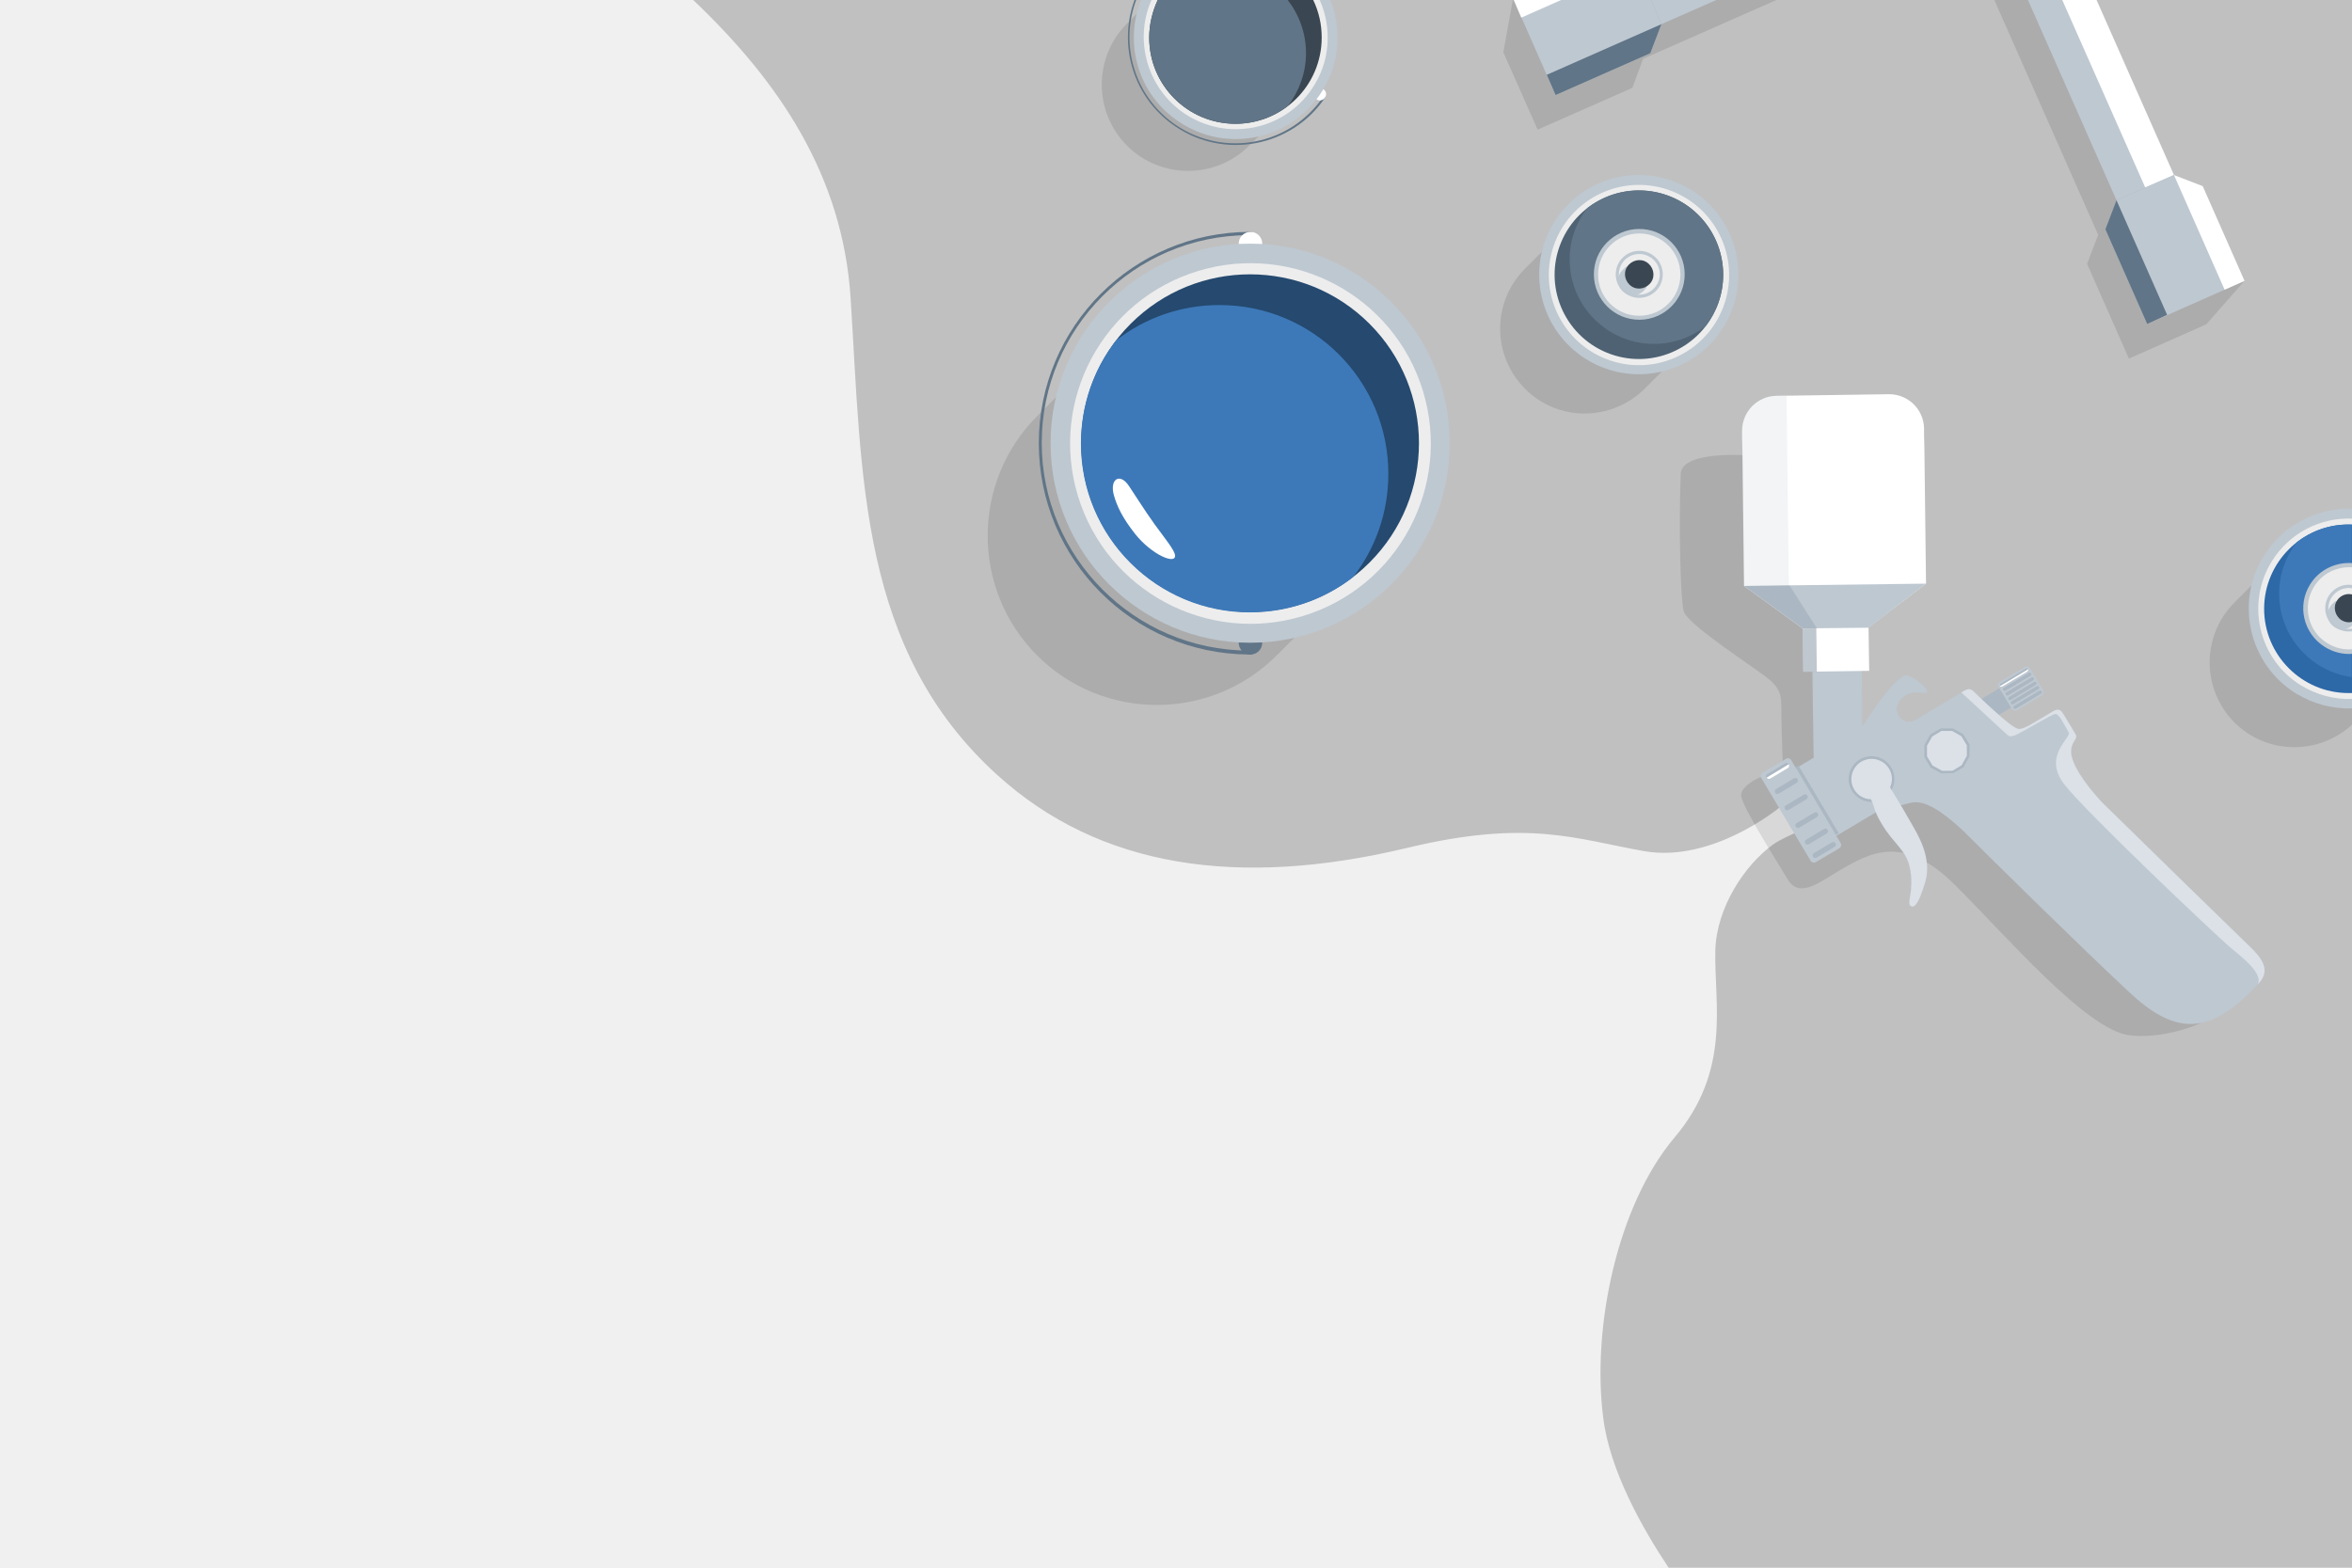
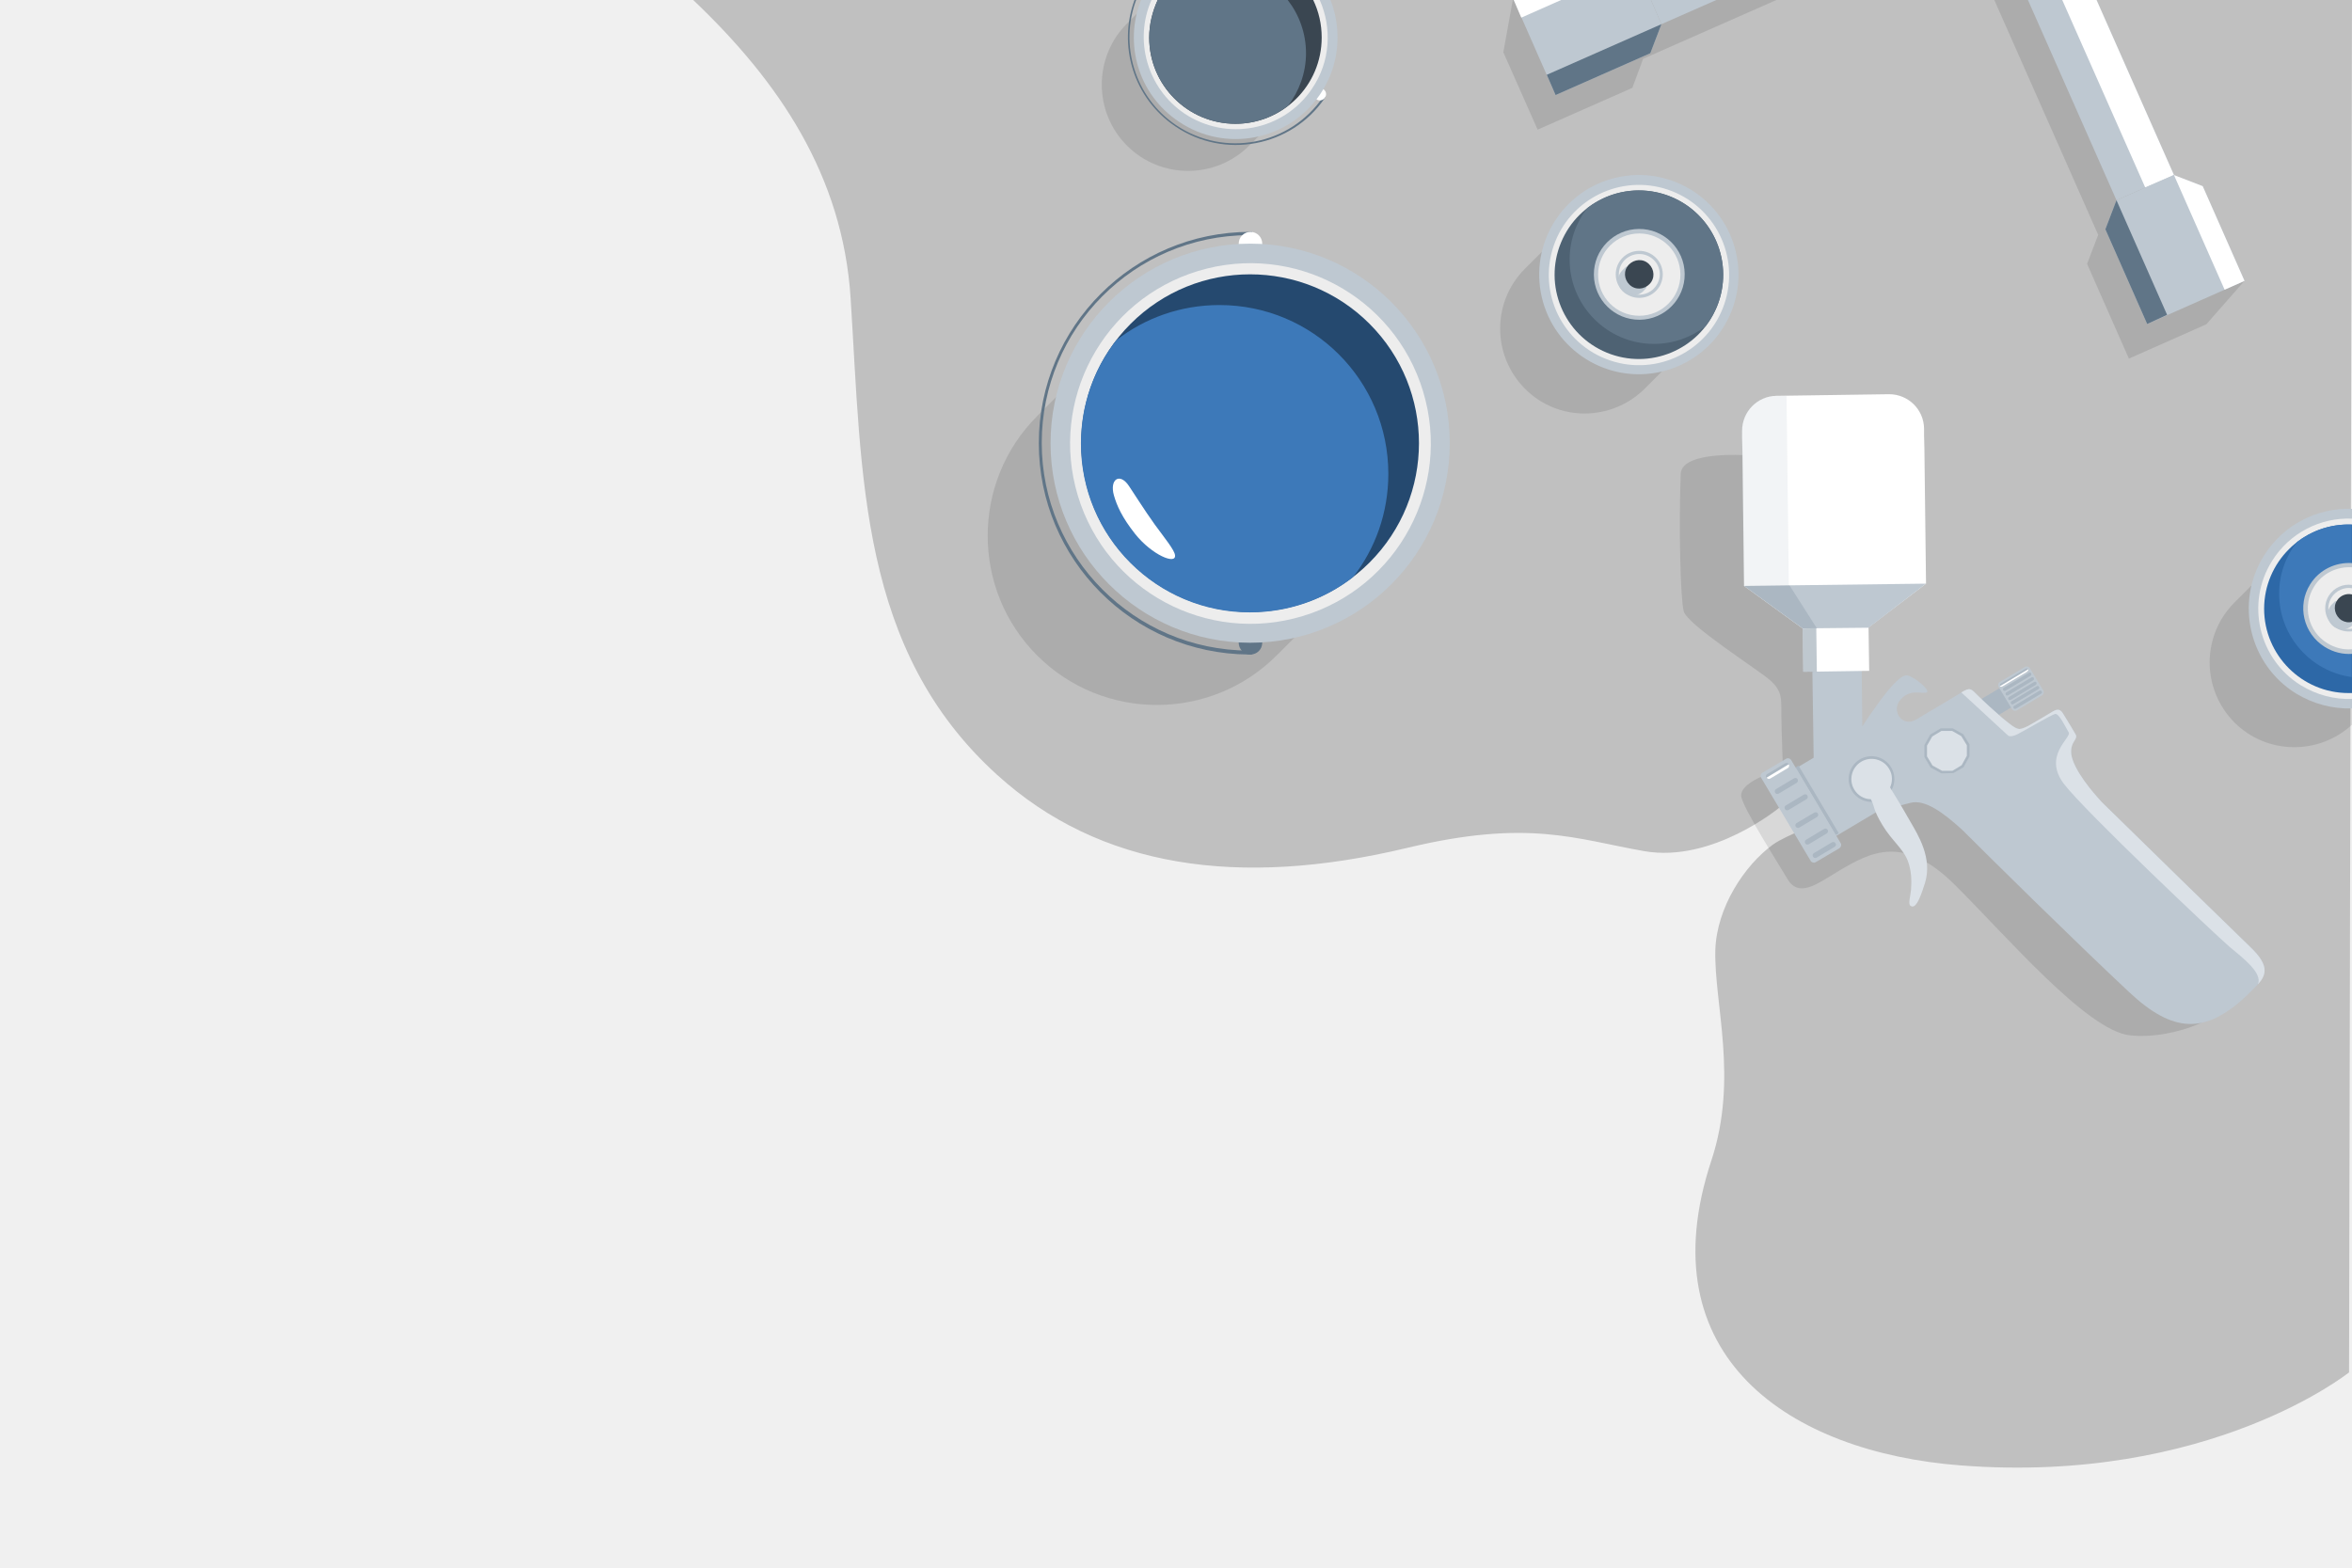
<svg xmlns="http://www.w3.org/2000/svg" version="1.1" x="0px" y="0px" viewBox="0 0 720 480" style="enable-background:new 0 0 720 480;" xml:space="preserve">
  <style type="text/css">
	.st0{opacity:0.2;enable-background:new    ;}
	.st1{opacity:0.102;}
	.st2{fill:#ABB7C2;}
	.st3{fill:#BEC8D1;}
	.st4{fill:#DBE1E7;}
	.st5{fill:#FFFFFF;}
	.st6{opacity:0.4;}
	.st7{fill:#607587;}
	.st8{opacity:0.2;}
	.st9{fill:#EDEDED;}
	.st10{fill:#25496F;}
	.st11{fill:#3D79B9;}
	.st12{fill:#4E6273;}
	.st13{opacity:0.988;}
	.st14{fill:#3A4651;}
	.st15{fill:#2D68A7;}
</style>
  <g id="Rectangle_2_copy_1_" class="st0">
    <g id="Rectangle_2_copy">
      <g>
-         <path d="M212.2,0c26.1,24.8,45.8,53.6,48.2,91.4c3.5,54.8,2.6,107.6,44.9,145.9c31.3,28.4,73.8,34.7,125.5,22.3     c37.1-8.9,51.5-2.7,72.5,1c21,3.7,41.5-13.4,41.5-13.4l4.6,7.9c0,0-4.5,1.9-6.8,3.6c-8.6,6.3-17.1,19.2-17.5,32.2     c-0.4,16.5,5,36.7-12.5,57.4s-25.4,58.3-21.8,85.9c2,16.1,12,33.8,20,45.8H720V0H212.2z" />
+         <path d="M212.2,0c26.1,24.8,45.8,53.6,48.2,91.4c3.5,54.8,2.6,107.6,44.9,145.9c31.3,28.4,73.8,34.7,125.5,22.3     c37.1-8.9,51.5-2.7,72.5,1c21,3.7,41.5-13.4,41.5-13.4l4.6,7.9c0,0-4.5,1.9-6.8,3.6c-8.6,6.3-17.1,19.2-17.5,32.2     c-0.4,16.5,7.1,39.2-1.2,64.4c-19.9,60.1,23.9,89.4,76.5,93.4c76,5.8,118.7-28.5,118.7-28.5L720,0H212.2z" />
      </g>
    </g>
  </g>
  <g id="Group_2_copy_1_">
    <g id="Shape_5" class="st1">
      <g>
        <path d="M684.1,301.1c-1.3-9.9-110.6-73.6-110.6-73.6l-11.8-1.1l-5.5-75.8l-19.9-11.1c0,0-21.5-1.9-21.8,5.6     c-0.6,16.4-0.1,37.8,0.9,42c1,4.2,23.1,18.1,26.6,21.3c3.5,3.2,3.3,5.4,3.3,9.7c0,4.3,0.6,20.3,0.6,20.3l-6.9-0.5     c0,0-6.1,2.5-6,5.7c0.1,3.2,12.2,22.1,14.1,25.4c3.6,6.3,9.6,1.3,15.9-2.4c9.8-5.8,19.8-11.2,35.5,4.4     c15.7,15.6,40.4,44.6,53.5,46C665.3,318.5,685.5,310.9,684.1,301.1z" />
      </g>
    </g>
    <g id="Rectangle_12">
      <g>
        <rect x="606.5" y="211.4" transform="matrix(0.8594 -0.5113 0.5113 0.8594 -23.8277 343.0782)" class="st2" width="10.9" height="6.9" />
      </g>
    </g>
    <g id="Shape_3">
      <g>
        <path class="st3" d="M689.1,290.2c-9.9-9.6-30.1-29.3-45.7-44.6c0,0,0,0,0,0c-0.6-0.7-7-7.4-8.9-12.9c-0.9-2.5-0.4-4.4,0.3-5.5     c0.6-1,1.1-1.6,0.5-2.5c-0.8-1.4-2.4-4-3.5-5.8c-1-1.8-1.8-2-3.5-1c-1.8,1.1-4.5,2.7-7.3,4.3c-0.4,0.2-1.7,0.9-2.7,1     c-1.3,0-2.7-1.2-5.5-3.5c-2.1-1.8-5.4-4.8-7.5-6.9c-2.4-2.4-2.2-2.4-6.3,0.1c-1.2,0.7-2.5,1.5-4,2.4c-2.5,1.5-5.5,3.2-8.4,5     c-4.4,2.6-7.8-2.8-4.8-6.1c2.8-3.1,5.5-1.9,7.7-2.1c2.2-0.2-3.4-4.9-5.6-5.3s-6.3,4.9-9.2,8.9c-2,2.8-3.6,5.1-4.6,6.7l-0.2-17.9     l-15.1,0.2l0.4,27.3l-14.4,8.6l12.3,20.7l21.2-12.6c0,0,4.5-1.4,10.6-2.9c4.4-1.1,10,3,15.8,8.3c8.5,8.5,33.2,32.9,51,49.6     c13.6,12.8,23.4,12.9,35.8,1.4C692.1,300.3,696.9,297.8,689.1,290.2z" />
      </g>
    </g>
    <g id="Shape_4">
      <g>
        <path class="st4" d="M689.1,290.2c-9.9-9.6-30.1-29.3-45.7-44.6c0,0,0,0,0,0c-0.6-0.7-7-7.4-8.9-12.9c-0.9-2.5-0.4-4.4,0.3-5.5     c0.6-1,1.1-1.6,0.5-2.5c-0.8-1.4-2.4-4-3.5-5.8c-1-1.8-1.8-2-3.5-1c-1.8,1.1-4.5,2.7-7.3,4.3c-0.4,0.2-1.7,0.9-2.7,1     c-1.3,0-2.7-1.2-5.5-3.5c-2.1-1.8-5.4-4.8-7.5-6.9c-2-2-2.2-2.4-4.9-0.8l14.3,13.2c0,0,0.7,0.7,2.9-0.4     c2.2-1.1,10.3-5.9,11.5-6.2c1.2-0.3,3.3,4.2,4.2,5.7c0.8,1.6-8,7.1-1.5,15.7c6.6,8.6,46.2,46,50.6,49.8     c4.3,3.6,10.3,8.1,8.8,11.6C693.8,298.5,694.7,295.6,689.1,290.2z" />
      </g>
    </g>
    <g id="Shape_2_copy">
      <g>
        <ellipse transform="matrix(0.7136 -0.7006 0.7006 0.7136 -3.0018 469.7133)" class="st2" cx="572.9" cy="238.5" rx="7" ry="7" />
      </g>
    </g>
    <g id="Polygon_1">
      <g>
        <polygon class="st2" points="602.9,227.9 601,224.8 597.8,223 594.1,223 590.9,224.9 589.1,228.1 589.1,231.8 591,235      594.3,236.8 598,236.7 601.1,234.9 602.9,231.6    " />
      </g>
    </g>
    <g id="Polygon_1_copy">
      <g>
        <polygon class="st4" points="602.1,228.2 600.4,225.4 597.6,223.8 594.3,223.8 591.5,225.5 589.9,228.3 589.9,231.6 591.6,234.4      594.5,236 597.7,236 600.5,234.3 602.1,231.4    " />
      </g>
    </g>
    <g id="Shape_2">
      <g>
        <path class="st4" d="M584.7,251.4c-2.7-4.8-5.7-9.6-5.7-9.6l-0.4-0.7c0.8-1.8,0.8-3.9-0.3-5.7c-1.8-3-5.6-3.9-8.5-2.2     c-3,1.8-3.9,5.6-2.2,8.5c1.1,1.9,3.1,3,5.1,3c0.1,0.1,0.1,0.2,0.2,0.4c1,2,0.5,2.8,3.4,7.6s6.4,7.2,7.8,11.1     c1.1,3.1,1.1,6,0.9,8.7c-0.2,2-0.9,4.2-0.2,4.8c1.9,1.6,3.6-4.3,4.5-7C591.6,262.7,587.2,255.7,584.7,251.4z" />
      </g>
    </g>
    <g id="Rectangle_11">
      <g>
        <rect x="555.7" y="233" transform="matrix(0.8594 -0.5113 0.5113 0.8594 -47.078 318.8601)" class="st2" width="1.1" height="24.1" />
      </g>
    </g>
    <g id="Rectangle_6_copy">
      <g>
        <path class="st3" d="M563.5,258.2l-15.2-25.5c-0.3-0.5-1-0.7-1.5-0.4l-7.3,4.3c-0.5,0.3-0.7,1-0.4,1.5l15.2,25.5     c0.3,0.5,1,0.7,1.5,0.4l7.3-4.3C563.6,259.3,563.8,258.7,563.5,258.2z" />
      </g>
    </g>
    <g id="Rounded_Rectangle_2">
      <g>
        <path class="st2" d="M547.6,234c-0.2-0.4-0.7-0.5-1.1-0.3L541,237c-0.4,0.2-0.5,0.7-0.3,1.1c0.2,0.4,0.7,0.5,1.1,0.3l5.5-3.3     C547.7,234.9,547.8,234.4,547.6,234z" />
      </g>
    </g>
    <g id="Rounded_Rectangle_2_copy">
      <g>
        <path class="st5" d="M547.6,234l-6.8,4.1c0.2,0.4,0.7,0.5,1.1,0.3l5.5-3.3C547.7,234.9,547.8,234.4,547.6,234z" />
      </g>
    </g>
    <g id="Rounded_Rectangle_2_1_">
      <g>
        <path class="st2" d="M550.3,238.6c-0.2-0.4-0.7-0.5-1.1-0.3l-5.5,3.3c-0.4,0.2-0.5,0.7-0.3,1.1c0.2,0.4,0.7,0.5,1.1,0.3l5.5-3.3     C550.4,239.4,550.5,239,550.3,238.6z" />
      </g>
    </g>
    <g id="Rounded_Rectangle_2_2_">
      <g>
        <path class="st2" d="M553.3,243.6c-0.2-0.4-0.7-0.5-1.1-0.3l-5.5,3.3c-0.4,0.2-0.5,0.7-0.3,1.1c0.2,0.4,0.7,0.5,1.1,0.3l5.5-3.3     C553.4,244.5,553.5,244,553.3,243.6z" />
      </g>
    </g>
    <g id="Rounded_Rectangle_2_3_">
      <g>
        <path class="st2" d="M556.5,249.1c-0.2-0.4-0.7-0.5-1.1-0.3L550,252c-0.4,0.2-0.5,0.7-0.3,1.1c0.2,0.4,0.7,0.5,1.1,0.3l5.5-3.3     C556.6,249.9,556.7,249.4,556.5,249.1z" />
      </g>
    </g>
    <g id="Rounded_Rectangle_2_4_">
      <g>
        <path class="st2" d="M559.5,254.1c-0.2-0.4-0.7-0.5-1.1-0.3l-5.5,3.3c-0.4,0.2-0.5,0.7-0.3,1.1c0.2,0.4,0.7,0.5,1.1,0.3l5.5-3.3     C559.6,254.9,559.7,254.5,559.5,254.1z" />
      </g>
    </g>
    <g id="Rounded_Rectangle_2_5_">
      <g>
        <path class="st2" d="M561.9,258.2c-0.2-0.4-0.7-0.5-1.1-0.3l-5.5,3.3c-0.4,0.2-0.5,0.7-0.3,1.1c0.2,0.4,0.7,0.5,1.1,0.3l5.5-3.3     C562,259,562.2,258.6,561.9,258.2z" />
      </g>
    </g>
    <g id="Rectangle_6_copy_1_">
      <g>
        <path class="st3" d="M625.5,211.4l-4.1-6.8c-0.3-0.5-1-0.7-1.5-0.4l-7.7,4.6c-0.5,0.3-0.7,1-0.4,1.5l4.1,6.8     c0.3,0.5,1,0.7,1.5,0.4l7.7-4.6C625.6,212.6,625.8,211.9,625.5,211.4z" />
      </g>
    </g>
    <g id="Rounded_Rectangle_2_6_">
      <g>
        <path class="st2" d="M620.9,204.9c-0.1-0.3-0.5-0.3-0.7-0.2l-7.7,4.6c-0.3,0.1-0.3,0.5-0.2,0.7s0.5,0.3,0.7,0.2l7.7-4.6     C621,205.4,621.1,205.1,620.9,204.9z" />
      </g>
    </g>
    <g id="Rounded_Rectangle_2_copy_1_">
      <g>
        <path class="st5" d="M620.9,204.9l-8.7,5.2c0.1,0.3,0.7,0.2,1.1-0.1l6.9-4.1C620.8,205.6,621.1,205.1,620.9,204.9z" />
      </g>
    </g>
    <g id="Rounded_Rectangle_2_7_">
      <g>
        <path class="st2" d="M621.8,206.2c-0.1-0.3-0.5-0.3-0.7-0.2l-7.7,4.6c-0.3,0.1-0.3,0.5-0.2,0.7c0.1,0.3,0.5,0.3,0.7,0.2l7.7-4.6     C621.8,206.8,621.9,206.5,621.8,206.2z" />
      </g>
    </g>
    <g id="Rounded_Rectangle_2_8_">
      <g>
        <path class="st2" d="M622.6,207.6c-0.1-0.3-0.5-0.3-0.7-0.2l-7.7,4.6c-0.3,0.1-0.3,0.5-0.2,0.7c0.1,0.3,0.5,0.3,0.7,0.2l7.7-4.6     C622.6,208.2,622.7,207.9,622.6,207.6z" />
      </g>
    </g>
    <g id="Rounded_Rectangle_2_9_">
      <g>
        <path class="st2" d="M623.4,209c-0.1-0.3-0.5-0.3-0.7-0.2l-7.7,4.6c-0.3,0.1-0.3,0.5-0.2,0.7c0.1,0.3,0.5,0.3,0.7,0.2l7.7-4.6     C623.4,209.6,623.5,209.2,623.4,209z" />
      </g>
    </g>
    <g id="Rounded_Rectangle_2_10_">
      <g>
        <path class="st2" d="M624.2,210.3c-0.1-0.3-0.5-0.3-0.7-0.2l-7.7,4.6c-0.3,0.1-0.3,0.5-0.2,0.7c0.1,0.3,0.5,0.3,0.7,0.2l7.7-4.6     C624.3,210.9,624.3,210.6,624.2,210.3z" />
      </g>
    </g>
    <g id="Rounded_Rectangle_2_11_">
      <g>
        <path class="st2" d="M625,211.7c-0.1-0.3-0.5-0.3-0.7-0.2l-7.7,4.6c-0.3,0.1-0.3,0.5-0.2,0.7c0.1,0.3,0.5,0.3,0.7,0.2l7.7-4.6     C625.1,212.3,625.2,212,625,211.7z" />
      </g>
    </g>
    <g id="Rounded_Rectangle_1">
      <g>
        <path class="st5" d="M589.6,178.7l-0.5-41.4l-0.1-4l0-2.1c-0.1-5.9-4.9-10.5-10.7-10.5l-34.5,0.5c-5.9,0.1-10.5,4.9-10.5,10.7     l0,2.1l0.1,4l0.5,41.4l17.9,13l0.2,13.3l20.2-0.3l-0.2-13.3L589.6,178.7z" />
      </g>
    </g>
    <g id="Rectangle_10" class="st6">
      <g>
        <rect x="551.9" y="192.4" transform="matrix(0.9999 -1.309108e-02 1.309108e-02 0.9999 -2.5581 7.2702)" class="st7" width="4.2" height="13.3" />
      </g>
    </g>
    <g id="Rectangle_9">
      <g>
        <polygon class="st3" points="533.9,179.4 551.8,192.4 572,192.2 589.6,178.7    " />
      </g>
    </g>
    <g id="Shape_1" class="st8">
      <g>
        <polygon class="st7" points="547.8,179.2 533.9,179.4 551.8,192.4 556.2,192.4    " />
      </g>
    </g>
    <g id="Rounded_Rectangle_1_copy" class="st8">
      <g>
        <path class="st3" d="M546.9,121.2l-3.2,0c-5.9,0.1-10.5,4.9-10.5,10.7l0.6,47.5l13.8-0.2L546.9,121.2z" />
      </g>
    </g>
  </g>
  <g id="Group_1_1_">
    <g id="Rectangle_1" class="st1">
      <g>
        <path d="M327.8,117.1l-10.3,10.3c-20.2,20.2-20.2,53.1,0,73.3c20.2,20.2,53.1,20.2,73.3,0l10.9-10.9v-72.7H327.8z" />
      </g>
    </g>
    <g id="Rectangle_3">
      <g>
        <path class="st7" d="M382.7,71C347,71,318,100,318,135.7c0,35.6,28.8,64.5,64.3,64.7v0h1V71C383.1,71,382.9,71,382.7,71z      M382.3,199.2c-35-0.1-63.4-28.6-63.4-63.6c0-35,28.3-63.5,63.4-63.6V199.2z" />
      </g>
    </g>
    <g id="Ellipse_3">
      <g>
        <path class="st5" d="M382.8,71c-2,0-3.6,1.6-3.6,3.6s1.6,3.6,3.6,3.6c2,0,3.6-1.6,3.6-3.6S384.8,71,382.8,71z" />
      </g>
    </g>
    <g id="Ellipse_3_copy">
      <g>
        <path class="st7" d="M382.8,193.2c-2,0-3.6,1.6-3.6,3.6s1.6,3.6,3.6,3.6c2,0,3.6-1.6,3.6-3.6S384.8,193.2,382.8,193.2z" />
      </g>
    </g>
    <g id="Ellipse_1_copy_5">
      <g>
        <circle class="st3" cx="382.7" cy="135.7" r="61.1" />
      </g>
    </g>
    <g id="Ellipse_1">
      <g>
        <ellipse transform="matrix(0.9571 -0.2898 0.2898 0.9571 -22.9391 116.758)" class="st9" cx="382.8" cy="135.8" rx="55.2" ry="55.2" />
      </g>
    </g>
    <g id="Ellipse_1_copy_2">
      <g>
        <ellipse transform="matrix(0.7071 -0.7071 0.7071 0.7071 16.1158 310.3471)" class="st10" cx="382.7" cy="135.7" rx="51.7" ry="51.7" />
      </g>
    </g>
    <g id="Ellipse_1_copy_3">
      <g>
        <path class="st11" d="M373.3,93.4c-11.9,0-22.9,4-31.6,10.8c-6.8,8.7-10.8,19.7-10.8,31.6c0,28.6,23.2,51.7,51.7,51.7     c11.9,0,22.9-4,31.6-10.8c6.8-8.7,10.8-19.7,10.8-31.6C425,116.5,401.9,93.4,373.3,93.4z" />
      </g>
    </g>
    <g id="Shape_6">
      <g>
        <path class="st5" d="M353.5,160.6c-3.3-4.6-6.4-9.6-7.9-11.8c-2.8-4.2-6-2.1-4.6,2.9c0.9,3.1,2.4,6.6,6.5,11.8     c5.2,6.5,12.6,9.5,12.2,6.5C359.6,168.5,356.5,164.7,353.5,160.6z" />
      </g>
    </g>
  </g>
  <g id="Group_1_copy_3_1_">
    <g id="Rectangle_1_1_" class="st1">
      <g>
        <path d="M471.9,77.2l-5.1,5.1c-10.1,10.1-10.1,26.5,0,36.7s26.5,10.1,36.7,0l5.4-5.4V77.2H471.9z" />
      </g>
    </g>
    <g id="Ellipse_1_copy_5_1_">
      <g>
        <ellipse transform="matrix(0.974 -0.2264 0.2264 0.974 -6.0132 115.758)" class="st3" cx="501.7" cy="84.1" rx="30.5" ry="30.5" />
      </g>
    </g>
    <g id="Ellipse_1_1_">
      <g>
        <ellipse transform="matrix(0.3218 -0.9468 0.9468 0.3218 260.5568 532.1273)" class="st9" cx="501.7" cy="84.2" rx="27.6" ry="27.6" />
      </g>
    </g>
    <g id="Ellipse_1_copy_2_1_">
      <g>
        <ellipse transform="matrix(0.3827 -0.9239 0.9239 0.3827 232.0033 515.4575)" class="st12" cx="501.7" cy="84.1" rx="25.8" ry="25.8" />
      </g>
    </g>
    <g id="Ellipse_1_copy_3_1_">
      <g>
        <path class="st7" d="M501.7,58.3c-5.9,0-11.4,2-15.8,5.4c-3.4,4.4-5.4,9.8-5.4,15.8c0,14.2,11.6,25.8,25.8,25.8     c5.9,0,11.4-2,15.8-5.4c3.4-4.4,5.4-9.8,5.4-15.8C527.5,69.9,516,58.3,501.7,58.3z" />
      </g>
    </g>
    <g id="Ellipse_1_copy_6">
      <g>
        <ellipse transform="matrix(1 -9.207333e-03 9.207333e-03 1 -0.7521 4.6242)" class="st3" cx="501.8" cy="84" rx="13.9" ry="13.9" />
      </g>
    </g>
    <g id="Ellipse_1_copy">
      <g>
        <ellipse transform="matrix(1.857934e-03 -1 1 1.857934e-03 416.878 585.7286)" class="st9" cx="501.8" cy="84" rx="12.6" ry="12.6" />
      </g>
    </g>
    <g id="Ellipse_1_copy_7">
      <g>
        <ellipse transform="matrix(0.9999 -1.592728e-02 1.592728e-02 0.9999 -1.2742 8.0036)" class="st3" cx="501.8" cy="84" rx="7.2" ry="7.2" />
      </g>
    </g>
    <g id="Ellipse_1_copy_4">
      <g>
        <path class="st9" d="M505.1,78.7c-2.9-1.8-6.8-0.9-8.6,2c-1.8,2.9-0.9,6.8,2,8.6c2.9,1.8,6.8,0.9,8.6-2     C509,84.4,508.1,80.5,505.1,78.7z" />
      </g>
    </g>
    <g id="Rectangle_1_copy" class="st13">
      <g>
        <path class="st3" d="M497.6,81.8l-0.9,0.9c-1.8,1.8-1.8,4.6,0,6.4c1.8,1.8,4.6,1.8,6.4,0l0.9-1v-6.4H497.6z" />
      </g>
    </g>
    <g id="Ellipse_1_copy_9">
      <g>
        <path class="st14" d="M504.1,80.3c-2-1.3-4.7-0.6-6,1.4c-1.3,2-0.6,4.7,1.4,6c2,1.3,4.7,0.6,6-1.4     C506.8,84.3,506.1,81.6,504.1,80.3z" />
      </g>
    </g>
  </g>
  <g id="Group_1_copy_5_1_">
    <g id="Rectangle_1_2_" class="st1">
      <g>
        <path d="M720,179.4h-30.9l-5.1,5.1c-10.1,10.1-10.1,26.5,0,36.7c9.9,9.9,25.9,10.1,36.1,0.6V179.4z" />
      </g>
    </g>
    <g id="Ellipse_1_copy_5_2_">
      <g>
        <path class="st3" d="M720,155.8c-10.6-0.4-21,4.8-27,14.4c-8.9,14.3-4.5,33.2,9.8,42.1c5.4,3.3,11.4,4.8,17.2,4.6V155.8z" />
      </g>
    </g>
    <g id="Ellipse_1_2_">
      <g>
        <path class="st9" d="M720,158.8c-9.6-0.4-19.1,4.3-24.5,13c-8.1,12.9-4.1,30,8.8,38c4.9,3,10.3,4.4,15.7,4.2V158.8z" />
      </g>
    </g>
    <g id="Ellipse_1_copy_2_2_">
      <g>
        <path class="st15" d="M720,160.6c-0.4,0-0.7,0-1.1,0c-14.2,0-25.8,11.6-25.8,25.8s11.6,25.8,25.8,25.8c0.4,0,0.7,0,1.1,0V160.6z" />
      </g>
    </g>
    <g id="Ellipse_1_copy_3_2_">
      <g>
        <path class="st11" d="M720,160.6c-0.4,0-0.7,0-1.1,0c-5.9,0-11.4,2-15.8,5.4c-3.4,4.4-5.4,9.8-5.4,15.8c0,13,9.7,23.8,22.2,25.5     V160.6z" />
      </g>
    </g>
    <g id="Ellipse_1_copy_6_1_">
      <g>
        <path class="st3" d="M720,172.4c-5-0.3-10,2-12.8,6.5c-4.1,6.5-2.1,15.1,4.5,19.2c2.6,1.6,5.5,2.3,8.3,2.1V172.4z" />
      </g>
    </g>
    <g id="Ellipse_1_copy_1_">
      <g>
        <path class="st9" d="M720,173.7c-4.5-0.3-9.1,1.8-11.6,5.9c-3.7,5.9-1.9,13.7,4,17.3c2.4,1.5,5,2.1,7.6,1.9V173.7z" />
      </g>
    </g>
    <g id="Ellipse_1_copy_7_1_">
      <g>
        <path class="st3" d="M720,179.1c-2.7-0.4-5.5,0.8-7.1,3.3c-2.1,3.4-1.1,7.8,2.3,9.9c1.5,0.9,3.2,1.2,4.8,1V179.1z" />
      </g>
    </g>
    <g id="Ellipse_1_copy_4_1_">
      <g>
        <path class="st9" d="M720,180.1c-2.4-0.4-4.9,0.7-6.3,2.9c-1.8,2.9-0.9,6.8,2,8.6c1.3,0.8,2.8,1.1,4.3,0.9V180.1z" />
      </g>
    </g>
    <g id="Rectangle_1_copy_1_" class="st13">
      <g>
        <path class="st3" d="M720,184.1h-5.2l-0.9,0.9c-1.8,1.8-1.8,4.6,0,6.4c1.7,1.7,4.4,1.7,6.1,0.2V184.1z" />
      </g>
    </g>
    <g id="Ellipse_1_copy_9_1_">
      <g>
        <path class="st14" d="M720,182c-1.7-0.4-3.6,0.3-4.6,1.9c-1.3,2-0.6,4.7,1.4,6c1,0.6,2.2,0.8,3.2,0.5V182z" />
      </g>
    </g>
  </g>
  <g id="Group_1_copy_4_1_">
    <g id="Rectangle_1_3_" class="st1">
      <g>
        <path d="M350.2,2L345,7.2c-10.3,10.3-10.3,27.1,0,37.4c10.3,10.3,27.1,10.3,37.4,0l5.6-5.6V2H350.2z" />
      </g>
    </g>
    <g id="Rectangle_3_1_">
      <g>
        <path class="st7" d="M405,29.7c-10.1,14.8-30.2,18.6-45,8.6c-12.7-8.6-17.3-24.6-12.2-38.3h-0.5c-5.1,13.9-0.4,30,12.5,38.7     c15,10.2,35.5,6.3,45.7-8.6l0,0l0.1-0.2l0.2-0.3l0,0l-0.5-0.3L362,0h-0.9L405,29.7z" />
      </g>
    </g>
    <g id="Ellipse_3_1_">
	</g>
    <g id="Ellipse_3_copy_1_">
      <g>
        <path class="st5" d="M405.1,27.3c-0.8-0.6-2-0.4-2.6,0.5c-0.6,0.8-0.4,2,0.5,2.6c0.8,0.6,2,0.4,2.6-0.5S406,27.9,405.1,27.3z" />
      </g>
    </g>
    <g id="Ellipse_1_copy_5_3_">
      <g>
        <path class="st3" d="M360.8,37.2c14.3,9.7,33.6,5.9,43.3-8.3c6-8.8,6.8-19.7,3.2-28.9h-58C344,13.3,348.4,28.9,360.8,37.2z" />
      </g>
    </g>
    <g id="Ellipse_1_3_">
      <g>
        <path class="st9" d="M362.5,34.7c12.9,8.7,30.4,5.4,39.1-7.5c5.7-8.3,6.2-18.6,2.4-27.2h-51.5C347.1,12.2,351.1,26.9,362.5,34.7z     " />
      </g>
    </g>
    <g id="Ellipse_1_copy_2_3_">
      <g>
        <path class="st14" d="M351.8,11.5c0,14.6,11.8,26.4,26.4,26.4s26.4-11.8,26.4-26.4c0-4.1-0.9-8-2.6-11.5h-47.6     C352.8,3.5,351.8,7.4,351.8,11.5z" />
      </g>
    </g>
    <g id="Ellipse_1_copy_3_3_">
      <g>
        <path class="st7" d="M351.8,11.5c0,14.6,11.8,26.4,26.4,26.4c6.1,0,11.7-2.1,16.1-5.5c3.4-4.5,5.5-10.1,5.5-16.1     c0-6.1-2.1-11.8-5.6-16.3h-39.8C352.8,3.5,351.8,7.4,351.8,11.5z" />
      </g>
    </g>
  </g>
  <g id="Group_4_copy_1_">
    <g id="Rectangle_5_copy" class="st1">
      <g>
        <path d="M668.7,67.6l-8.9-3.4L631.5,0h-21l31.8,71.9l0,0l0,0l-3.4,8.9l12.8,29l6.1-2.7l17.6-7.8l11.6-13.2L668.7,67.6z      M495.3,0.5L495.3,0.5L495.3,0.5L494.1,0h-31l-2.9,16l7.8,17.6l2.7,6.1l29-12.8L503,18l40.8-18h-47.5L495.3,0.5z" />
      </g>
    </g>
    <g id="Rectangle_4_copy">
      <g>
        <polygon class="st3" points="525.4,0 505.4,0 508.6,7.4    " />
      </g>
    </g>
    <g id="Rectangle_4_copy_2">
	</g>
    <g id="Rectangle_4">
      <g>
        <polygon class="st3" points="476.2,29.1 505.2,16.3 508.6,7.4 505.4,0 463.4,0    " />
      </g>
    </g>
    <g id="Rectangle_5">
      <g>
        <polygon class="st5" points="477.9,0 463.4,0 465.7,5.4    " />
      </g>
    </g>
    <g id="Rectangle_5_copy_1_">
      <g>
        <polygon class="st7" points="473.5,22.9 476.2,29.1 505.2,16.3 508.6,7.4    " />
      </g>
    </g>
    <g id="Rectangle_4_1_">
	</g>
    <g id="Rectangle_5_1_">
	</g>
    <g id="Rectangle_5_copy_2_">
	</g>
    <g id="Rectangle_4_copy_1_">
      <g>
        <polygon class="st3" points="647.9,61.3 665.5,53.6 641.8,0 620.8,0    " />
      </g>
    </g>
    <g id="Rectangle_4_copy_2_1_">
      <g>
        <polygon class="st5" points="656.7,57.4 665.5,53.6 641.8,0 631.3,0    " />
      </g>
    </g>
    <g id="Rectangle_4_2_">
	</g>
    <g id="Rectangle_5_2_">
	</g>
    <g id="Rectangle_5_copy_3_">
	</g>
    <g id="Rectangle_4_3_">
      <g>
        <polygon class="st3" points="674.3,57 665.4,53.6 647.9,61.3 644.5,70.2 657.3,99.2 687.1,86    " />
      </g>
    </g>
    <g id="Rectangle_5_3_">
      <g>
        <polygon class="st5" points="674.3,57 665.5,53.6 681,88.7 687.1,86    " />
      </g>
    </g>
    <g id="Rectangle_5_copy_4_">
      <g>
        <polygon class="st7" points="647.9,61.3 644.5,70.2 657.3,99.2 663.4,96.4    " />
      </g>
    </g>
  </g>
</svg>
